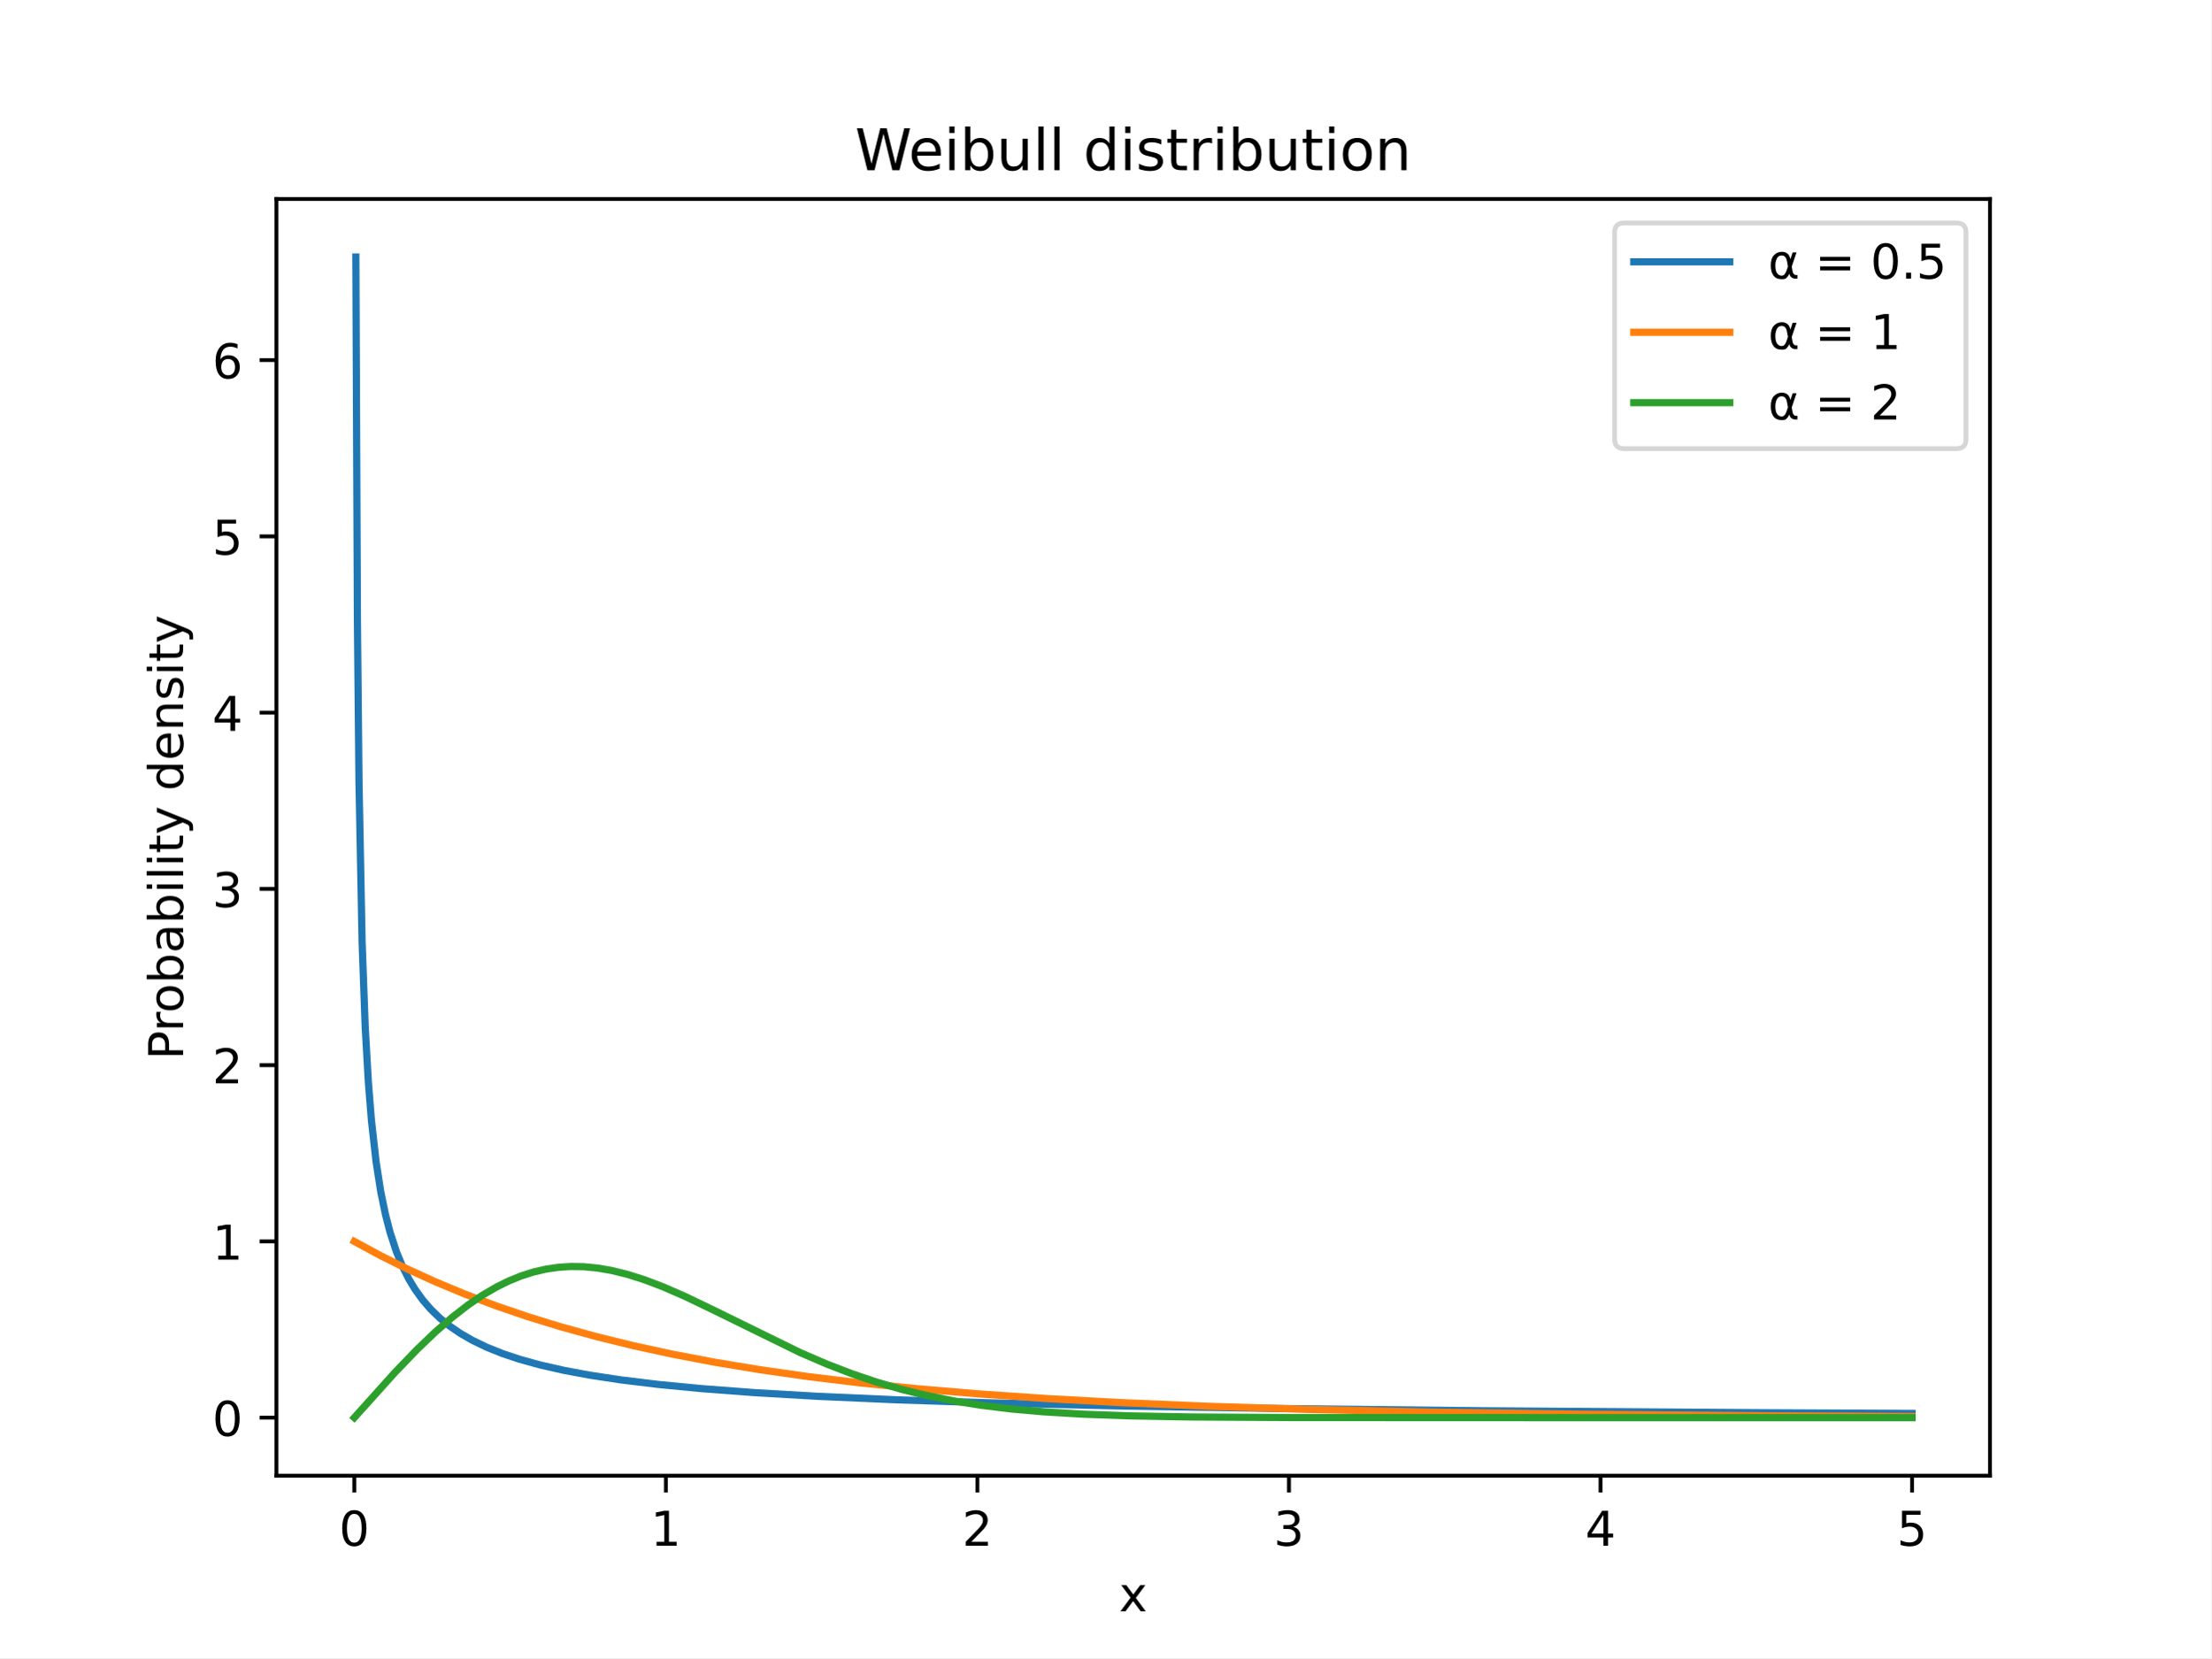
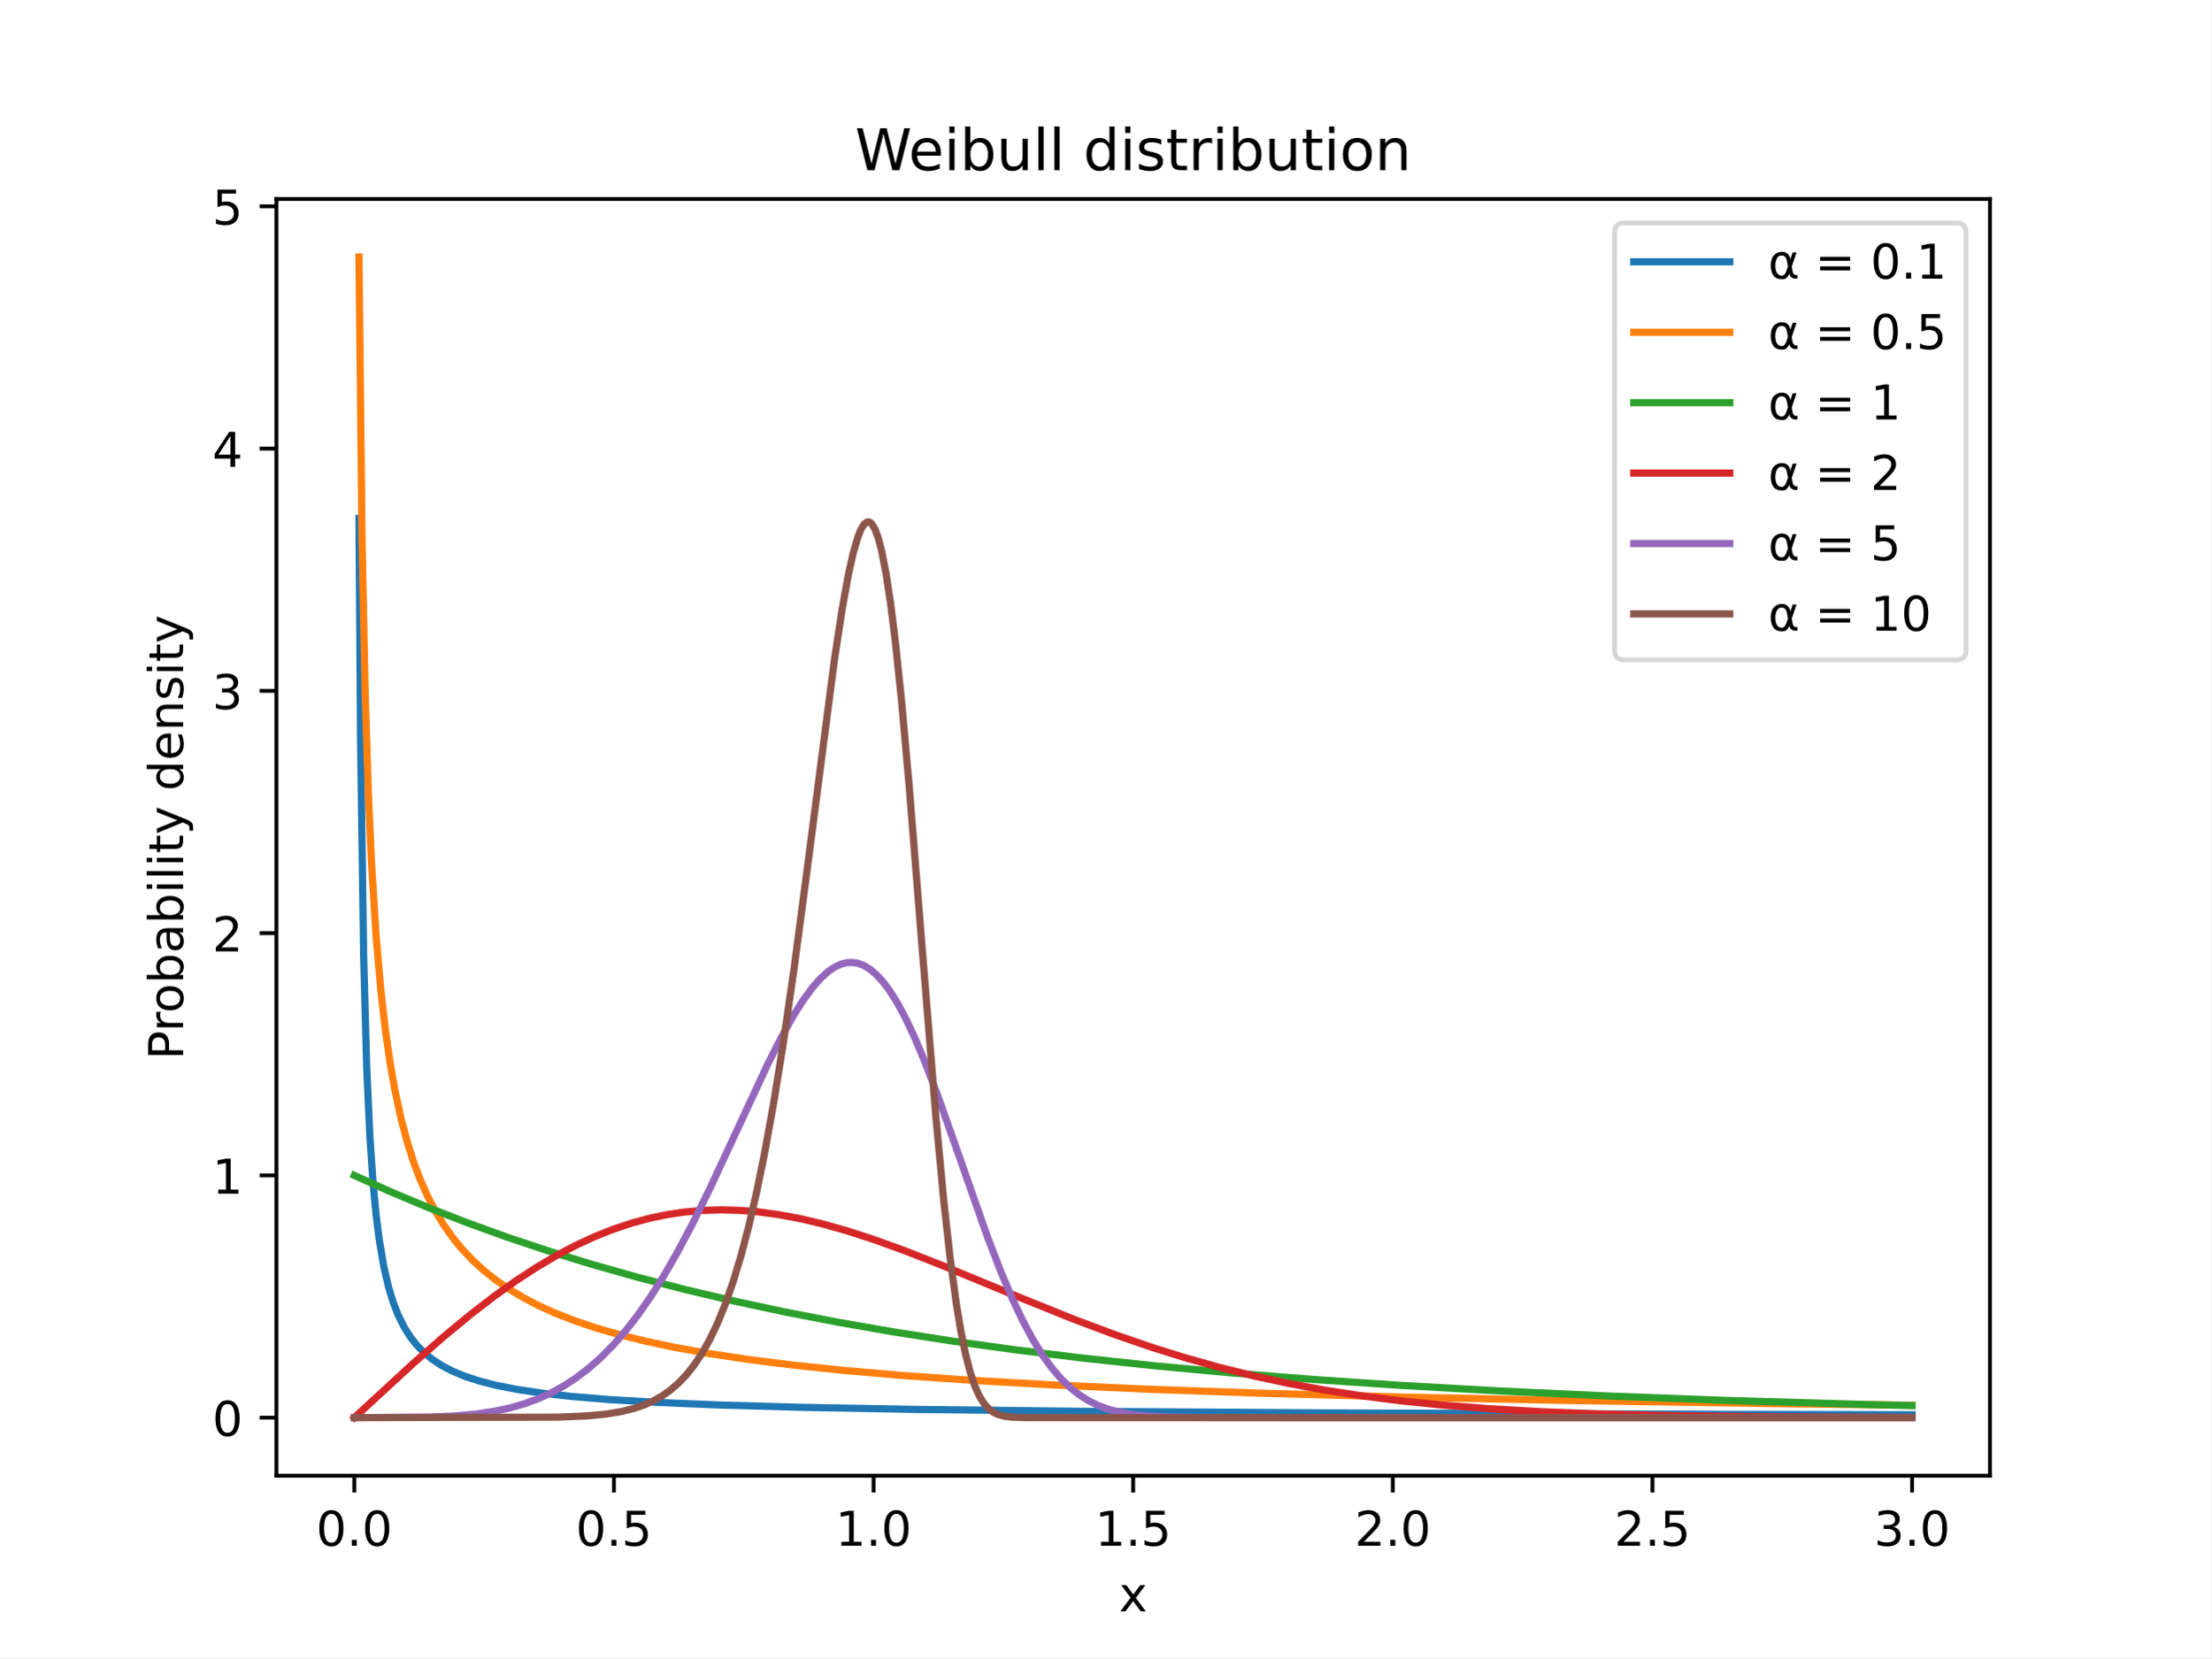
<svg xmlns="http://www.w3.org/2000/svg" xmlns:xlink="http://www.w3.org/1999/xlink" width="460.8pt" height="345.6pt" viewBox="0 0 460.8 345.6" version="1.1">
  <defs>
    <style type="text/css">*{stroke-linejoin: round; stroke-linecap: butt}</style>
  </defs>
  <g id="figure_1">
    <g id="patch_1">
      <path d="M 0 345.6  L 460.8 345.6  L 460.8 0  L 0 0  z " style="fill: #ffffff" />
    </g>
    <g id="axes_1">
      <g id="patch_2">
        <path d="M 57.6 307.584  L 414.72 307.584  L 414.72 41.472  L 57.6 41.472  z " style="fill: #ffffff" />
      </g>
      <g id="matplotlib.axis_1">
        <g id="xtick_1">
          <g id="line2d_1">
            <defs>
-               <path id="me7e1462fcb" d="M 0 0  L 0 3.5  " style="stroke: #000000; stroke-width: 0.8" />
+               <path id="m36d9377531" d="M 0 0  L 0 3.5  " style="stroke: #000000; stroke-width: 0.8" />
            </defs>
            <g>
-               <use xlink:href="#me7e1462fcb" x="73.833" y="307.584" style="stroke: #000000; stroke-width: 0.8" />
+               <use xlink:href="#m36d9377531" x="73.833" y="307.584" style="stroke: #000000; stroke-width: 0.8" />
            </g>
          </g>
          <g id="text_1">
-             <g transform="translate(70.65148 322.1824) scale(0.1 -0.1)">
+             <g transform="translate(65.88116 322.1824) scale(0.1 -0.1)">
              <defs>
                <path id="DejaVuSans-30" d="M 2034 4250  Q 1547 4250 1301 3770  Q 1056 3291 1056 2328  Q 1056 1369 1301 889  Q 1547 409 2034 409  Q 2525 409 2770 889  Q 3016 1369 3016 2328  Q 3016 3291 2770 3770  Q 2525 4250 2034 4250  z M 2034 4750  Q 2819 4750 3233 4129  Q 3647 3509 3647 2328  Q 3647 1150 3233 529  Q 2819 -91 2034 -91  Q 1250 -91 836 529  Q 422 1150 422 2328  Q 422 3509 836 4129  Q 1250 4750 2034 4750  z " transform="scale(0.015625)" />
+                 <path id="DejaVuSans-2e" d="M 684 794  L 1344 794  L 1344 0  L 684 0  L 684 794  z " transform="scale(0.015625)" />
              </defs>
              <use xlink:href="#DejaVuSans-30" />
+               <use xlink:href="#DejaVuSans-2e" x="63.623" />
+               <use xlink:href="#DejaVuSans-30" x="95.41" />
            </g>
          </g>
        </g>
        <g id="xtick_2">
          <g id="line2d_2">
            <g>
-               <use xlink:href="#me7e1462fcb" x="138.764" y="307.584" style="stroke: #000000; stroke-width: 0.8" />
+               <use xlink:href="#m36d9377531" x="127.942" y="307.584" style="stroke: #000000; stroke-width: 0.8" />
            </g>
          </g>
          <g id="text_2">
-             <g transform="translate(135.5824 322.1824) scale(0.1 -0.1)">
-               <defs>
-                 <path id="DejaVuSans-31" d="M 794 531  L 1825 531  L 1825 4091  L 703 3866  L 703 4441  L 1819 4666  L 2450 4666  L 2450 531  L 3481 531  L 3481 0  L 794 0  L 794 531  z " transform="scale(0.015625)" />
-               </defs>
-               <use xlink:href="#DejaVuSans-31" />
+             <g transform="translate(119.9903 322.1824) scale(0.1 -0.1)">
+               <defs>
+                 <path id="DejaVuSans-35" d="M 691 4666  L 3169 4666  L 3169 4134  L 1269 4134  L 1269 2991  Q 1406 3038 1543 3061  Q 1681 3084 1819 3084  Q 2600 3084 3056 2656  Q 3513 2228 3513 1497  Q 3513 744 3044 326  Q 2575 -91 1722 -91  Q 1428 -91 1123 -41  Q 819 9 494 109  L 494 744  Q 775 591 1075 516  Q 1375 441 1709 441  Q 2250 441 2565 725  Q 2881 1009 2881 1497  Q 2881 1984 2565 2268  Q 2250 2553 1709 2553  Q 1456 2553 1204 2497  Q 953 2441 691 2322  L 691 4666  z " transform="scale(0.015625)" />
+               </defs>
+               <use xlink:href="#DejaVuSans-30" />
+               <use xlink:href="#DejaVuSans-2e" x="63.623" />
+               <use xlink:href="#DejaVuSans-35" x="95.41" />
            </g>
          </g>
        </g>
        <g id="xtick_3">
          <g id="line2d_3">
            <g>
-               <use xlink:href="#me7e1462fcb" x="203.695" y="307.584" style="stroke: #000000; stroke-width: 0.8" />
+               <use xlink:href="#m36d9377531" x="182.051" y="307.584" style="stroke: #000000; stroke-width: 0.8" />
            </g>
          </g>
          <g id="text_3">
-             <g transform="translate(200.5133 322.1824) scale(0.1 -0.1)">
-               <defs>
-                 <path id="DejaVuSans-32" d="M 1228 531  L 3431 531  L 3431 0  L 469 0  L 469 531  Q 828 903 1448 1529  Q 2069 2156 2228 2338  Q 2531 2678 2651 2914  Q 2772 3150 2772 3378  Q 2772 3750 2511 3984  Q 2250 4219 1831 4219  Q 1534 4219 1204 4116  Q 875 4013 500 3803  L 500 4441  Q 881 4594 1212 4672  Q 1544 4750 1819 4750  Q 2544 4750 2975 4387  Q 3406 4025 3406 3419  Q 3406 3131 3298 2873  Q 3191 2616 2906 2266  Q 2828 2175 2409 1742  Q 1991 1309 1228 531  z " transform="scale(0.015625)" />
-               </defs>
-               <use xlink:href="#DejaVuSans-32" />
+             <g transform="translate(174.0993 322.1824) scale(0.1 -0.1)">
+               <defs>
+                 <path id="DejaVuSans-31" d="M 794 531  L 1825 531  L 1825 4091  L 703 3866  L 703 4441  L 1819 4666  L 2450 4666  L 2450 531  L 3481 531  L 3481 0  L 794 0  L 794 531  z " transform="scale(0.015625)" />
+               </defs>
+               <use xlink:href="#DejaVuSans-31" />
+               <use xlink:href="#DejaVuSans-2e" x="63.623" />
+               <use xlink:href="#DejaVuSans-30" x="95.41" />
            </g>
          </g>
        </g>
        <g id="xtick_4">
          <g id="line2d_4">
            <g>
-               <use xlink:href="#me7e1462fcb" x="268.625" y="307.584" style="stroke: #000000; stroke-width: 0.8" />
+               <use xlink:href="#m36d9377531" x="236.16" y="307.584" style="stroke: #000000; stroke-width: 0.8" />
            </g>
          </g>
          <g id="text_4">
-             <g transform="translate(265.4442 322.1824) scale(0.1 -0.1)">
-               <defs>
-                 <path id="DejaVuSans-33" d="M 2597 2516  Q 3050 2419 3304 2112  Q 3559 1806 3559 1356  Q 3559 666 3084 287  Q 2609 -91 1734 -91  Q 1441 -91 1130 -33  Q 819 25 488 141  L 488 750  Q 750 597 1062 519  Q 1375 441 1716 441  Q 2309 441 2620 675  Q 2931 909 2931 1356  Q 2931 1769 2642 2001  Q 2353 2234 1838 2234  L 1294 2234  L 1294 2753  L 1863 2753  Q 2328 2753 2575 2939  Q 2822 3125 2822 3475  Q 2822 3834 2567 4026  Q 2313 4219 1838 4219  Q 1578 4219 1281 4162  Q 984 4106 628 3988  L 628 4550  Q 988 4650 1302 4700  Q 1616 4750 1894 4750  Q 2613 4750 3031 4423  Q 3450 4097 3450 3541  Q 3450 3153 3228 2886  Q 3006 2619 2597 2516  z " transform="scale(0.015625)" />
-               </defs>
-               <use xlink:href="#DejaVuSans-33" />
+             <g transform="translate(228.2084 322.1824) scale(0.1 -0.1)">
+               <use xlink:href="#DejaVuSans-31" />
+               <use xlink:href="#DejaVuSans-2e" x="63.623" />
+               <use xlink:href="#DejaVuSans-35" x="95.41" />
            </g>
          </g>
        </g>
        <g id="xtick_5">
          <g id="line2d_5">
            <g>
-               <use xlink:href="#me7e1462fcb" x="333.556" y="307.584" style="stroke: #000000; stroke-width: 0.8" />
+               <use xlink:href="#m36d9377531" x="290.269" y="307.584" style="stroke: #000000; stroke-width: 0.8" />
            </g>
          </g>
          <g id="text_5">
-             <g transform="translate(330.3751 322.1824) scale(0.1 -0.1)">
-               <defs>
-                 <path id="DejaVuSans-34" d="M 2419 4116  L 825 1625  L 2419 1625  L 2419 4116  z M 2253 4666  L 3047 4666  L 3047 1625  L 3713 1625  L 3713 1100  L 3047 1100  L 3047 0  L 2419 0  L 2419 1100  L 313 1100  L 313 1709  L 2253 4666  z " transform="scale(0.015625)" />
-               </defs>
-               <use xlink:href="#DejaVuSans-34" />
+             <g transform="translate(282.3175 322.1824) scale(0.1 -0.1)">
+               <defs>
+                 <path id="DejaVuSans-32" d="M 1228 531  L 3431 531  L 3431 0  L 469 0  L 469 531  Q 828 903 1448 1529  Q 2069 2156 2228 2338  Q 2531 2678 2651 2914  Q 2772 3150 2772 3378  Q 2772 3750 2511 3984  Q 2250 4219 1831 4219  Q 1534 4219 1204 4116  Q 875 4013 500 3803  L 500 4441  Q 881 4594 1212 4672  Q 1544 4750 1819 4750  Q 2544 4750 2975 4387  Q 3406 4025 3406 3419  Q 3406 3131 3298 2873  Q 3191 2616 2906 2266  Q 2828 2175 2409 1742  Q 1991 1309 1228 531  z " transform="scale(0.015625)" />
+               </defs>
+               <use xlink:href="#DejaVuSans-32" />
+               <use xlink:href="#DejaVuSans-2e" x="63.623" />
+               <use xlink:href="#DejaVuSans-30" x="95.41" />
            </g>
          </g>
        </g>
        <g id="xtick_6">
          <g id="line2d_6">
            <g>
-               <use xlink:href="#me7e1462fcb" x="398.487" y="307.584" style="stroke: #000000; stroke-width: 0.8" />
+               <use xlink:href="#m36d9377531" x="344.378" y="307.584" style="stroke: #000000; stroke-width: 0.8" />
            </g>
          </g>
          <g id="text_6">
-             <g transform="translate(395.306 322.1824) scale(0.1 -0.1)">
-               <defs>
-                 <path id="DejaVuSans-35" d="M 691 4666  L 3169 4666  L 3169 4134  L 1269 4134  L 1269 2991  Q 1406 3038 1543 3061  Q 1681 3084 1819 3084  Q 2600 3084 3056 2656  Q 3513 2228 3513 1497  Q 3513 744 3044 326  Q 2575 -91 1722 -91  Q 1428 -91 1123 -41  Q 819 9 494 109  L 494 744  Q 775 591 1075 516  Q 1375 441 1709 441  Q 2250 441 2565 725  Q 2881 1009 2881 1497  Q 2881 1984 2565 2268  Q 2250 2553 1709 2553  Q 1456 2553 1204 2497  Q 953 2441 691 2322  L 691 4666  z " transform="scale(0.015625)" />
-               </defs>
-               <use xlink:href="#DejaVuSans-35" />
-             </g>
-           </g>
-         </g>
-         <g id="text_7">
+             <g transform="translate(336.4266 322.1824) scale(0.1 -0.1)">
+               <use xlink:href="#DejaVuSans-32" />
+               <use xlink:href="#DejaVuSans-2e" x="63.623" />
+               <use xlink:href="#DejaVuSans-35" x="95.41" />
+             </g>
+           </g>
+         </g>
+         <g id="xtick_7">
+           <g id="line2d_7">
+             <g>
+               <use xlink:href="#m36d9377531" x="398.487" y="307.584" style="stroke: #000000; stroke-width: 0.8" />
+             </g>
+           </g>
+           <g id="text_7">
+             <g transform="translate(390.5357 322.1824) scale(0.1 -0.1)">
+               <defs>
+                 <path id="DejaVuSans-33" d="M 2597 2516  Q 3050 2419 3304 2112  Q 3559 1806 3559 1356  Q 3559 666 3084 287  Q 2609 -91 1734 -91  Q 1441 -91 1130 -33  Q 819 25 488 141  L 488 750  Q 750 597 1062 519  Q 1375 441 1716 441  Q 2309 441 2620 675  Q 2931 909 2931 1356  Q 2931 1769 2642 2001  Q 2353 2234 1838 2234  L 1294 2234  L 1294 2753  L 1863 2753  Q 2328 2753 2575 2939  Q 2822 3125 2822 3475  Q 2822 3834 2567 4026  Q 2313 4219 1838 4219  Q 1578 4219 1281 4162  Q 984 4106 628 3988  L 628 4550  Q 988 4650 1302 4700  Q 1616 4750 1894 4750  Q 2613 4750 3031 4423  Q 3450 4097 3450 3541  Q 3450 3153 3228 2886  Q 3006 2619 2597 2516  z " transform="scale(0.015625)" />
+               </defs>
+               <use xlink:href="#DejaVuSans-33" />
+               <use xlink:href="#DejaVuSans-2e" x="63.623" />
+               <use xlink:href="#DejaVuSans-30" x="95.41" />
+             </g>
+           </g>
+         </g>
+         <g id="text_8">
          <g transform="translate(233.2006 335.8606) scale(0.1 -0.1)">
            <defs>
              <path id="DejaVuSans-78" d="M 3513 3500  L 2247 1797  L 3578 0  L 2900 0  L 1881 1375  L 863 0  L 184 0  L 1544 1831  L 300 3500  L 978 3500  L 1906 2253  L 2834 3500  L 3513 3500  z " transform="scale(0.015625)" />
            </defs>
            <use xlink:href="#DejaVuSans-78" />
          </g>
        </g>
      </g>
      <g id="matplotlib.axis_2">
        <g id="ytick_1">
-           <g id="line2d_7">
+           <g id="line2d_8">
            <defs>
-               <path id="mf9ebb4a9e8" d="M 0 0  L -3.5 0  " style="stroke: #000000; stroke-width: 0.8" />
+               <path id="md8544daa17" d="M 0 0  L -3.5 0  " style="stroke: #000000; stroke-width: 0.8" />
            </defs>
            <g>
-               <use xlink:href="#mf9ebb4a9e8" x="57.6" y="295.488" style="stroke: #000000; stroke-width: 0.8" />
-             </g>
-           </g>
-           <g id="text_8">
+               <use xlink:href="#md8544daa17" x="57.6" y="295.488" style="stroke: #000000; stroke-width: 0.8" />
+             </g>
+           </g>
+           <g id="text_9">
            <g transform="translate(44.2375 299.2872) scale(0.1 -0.1)">
              <use xlink:href="#DejaVuSans-30" />
            </g>
          </g>
        </g>
        <g id="ytick_2">
-           <g id="line2d_8">
-             <g>
-               <use xlink:href="#mf9ebb4a9e8" x="57.6" y="258.749" style="stroke: #000000; stroke-width: 0.8" />
-             </g>
-           </g>
-           <g id="text_9">
-             <g transform="translate(44.2375 262.5481) scale(0.1 -0.1)">
+           <g id="line2d_9">
+             <g>
+               <use xlink:href="#md8544daa17" x="57.6" y="244.991" style="stroke: #000000; stroke-width: 0.8" />
+             </g>
+           </g>
+           <g id="text_10">
+             <g transform="translate(44.2375 248.7907) scale(0.1 -0.1)">
              <use xlink:href="#DejaVuSans-31" />
            </g>
          </g>
        </g>
        <g id="ytick_3">
-           <g id="line2d_9">
-             <g>
-               <use xlink:href="#mf9ebb4a9e8" x="57.6" y="222.01" style="stroke: #000000; stroke-width: 0.8" />
-             </g>
-           </g>
-           <g id="text_10">
-             <g transform="translate(44.2375 225.809) scale(0.1 -0.1)">
+           <g id="line2d_10">
+             <g>
+               <use xlink:href="#md8544daa17" x="57.6" y="194.495" style="stroke: #000000; stroke-width: 0.8" />
+             </g>
+           </g>
+           <g id="text_11">
+             <g transform="translate(44.2375 198.2941) scale(0.1 -0.1)">
              <use xlink:href="#DejaVuSans-32" />
            </g>
          </g>
        </g>
        <g id="ytick_4">
-           <g id="line2d_10">
-             <g>
-               <use xlink:href="#mf9ebb4a9e8" x="57.6" y="185.271" style="stroke: #000000; stroke-width: 0.8" />
-             </g>
-           </g>
-           <g id="text_11">
-             <g transform="translate(44.2375 189.0699) scale(0.1 -0.1)">
+           <g id="line2d_11">
+             <g>
+               <use xlink:href="#md8544daa17" x="57.6" y="143.998" style="stroke: #000000; stroke-width: 0.8" />
+             </g>
+           </g>
+           <g id="text_12">
+             <g transform="translate(44.2375 147.7976) scale(0.1 -0.1)">
              <use xlink:href="#DejaVuSans-33" />
            </g>
          </g>
        </g>
        <g id="ytick_5">
-           <g id="line2d_11">
-             <g>
-               <use xlink:href="#mf9ebb4a9e8" x="57.6" y="148.532" style="stroke: #000000; stroke-width: 0.8" />
-             </g>
-           </g>
-           <g id="text_12">
-             <g transform="translate(44.2375 152.3308) scale(0.1 -0.1)">
+           <g id="line2d_12">
+             <g>
+               <use xlink:href="#md8544daa17" x="57.6" y="93.502" style="stroke: #000000; stroke-width: 0.8" />
+             </g>
+           </g>
+           <g id="text_13">
+             <g transform="translate(44.2375 97.30103) scale(0.1 -0.1)">
+               <defs>
+                 <path id="DejaVuSans-34" d="M 2419 4116  L 825 1625  L 2419 1625  L 2419 4116  z M 2253 4666  L 3047 4666  L 3047 1625  L 3713 1625  L 3713 1100  L 3047 1100  L 3047 0  L 2419 0  L 2419 1100  L 313 1100  L 313 1709  L 2253 4666  z " transform="scale(0.015625)" />
+               </defs>
              <use xlink:href="#DejaVuSans-34" />
            </g>
          </g>
        </g>
        <g id="ytick_6">
-           <g id="line2d_12">
-             <g>
-               <use xlink:href="#mf9ebb4a9e8" x="57.6" y="111.792" style="stroke: #000000; stroke-width: 0.8" />
-             </g>
-           </g>
-           <g id="text_13">
-             <g transform="translate(44.2375 115.5917) scale(0.1 -0.1)">
+           <g id="line2d_13">
+             <g>
+               <use xlink:href="#md8544daa17" x="57.6" y="43.005" style="stroke: #000000; stroke-width: 0.8" />
+             </g>
+           </g>
+           <g id="text_14">
+             <g transform="translate(44.2375 46.80448) scale(0.1 -0.1)">
              <use xlink:href="#DejaVuSans-35" />
-             </g>
-           </g>
-         </g>
-         <g id="ytick_7">
-           <g id="line2d_13">
-             <g>
-               <use xlink:href="#mf9ebb4a9e8" x="57.6" y="75.053" style="stroke: #000000; stroke-width: 0.8" />
-             </g>
-           </g>
-           <g id="text_14">
-             <g transform="translate(44.2375 78.85255) scale(0.1 -0.1)">
-               <defs>
-                 <path id="DejaVuSans-36" d="M 2113 2584  Q 1688 2584 1439 2293  Q 1191 2003 1191 1497  Q 1191 994 1439 701  Q 1688 409 2113 409  Q 2538 409 2786 701  Q 3034 994 3034 1497  Q 3034 2003 2786 2293  Q 2538 2584 2113 2584  z M 3366 4563  L 3366 3988  Q 3128 4100 2886 4159  Q 2644 4219 2406 4219  Q 1781 4219 1451 3797  Q 1122 3375 1075 2522  Q 1259 2794 1537 2939  Q 1816 3084 2150 3084  Q 2853 3084 3261 2657  Q 3669 2231 3669 1497  Q 3669 778 3244 343  Q 2819 -91 2113 -91  Q 1303 -91 875 529  Q 447 1150 447 2328  Q 447 3434 972 4092  Q 1497 4750 2381 4750  Q 2619 4750 2861 4703  Q 3103 4656 3366 4563  z " transform="scale(0.015625)" />
-               </defs>
-               <use xlink:href="#DejaVuSans-36" />
            </g>
          </g>
        </g>
        <g id="text_15">
          <g transform="translate(38.15781 220.8788) rotate(-90) scale(0.1 -0.1)">
            <defs>
              <path id="DejaVuSans-50" d="M 1259 4147  L 1259 2394  L 2053 2394  Q 2494 2394 2734 2622  Q 2975 2850 2975 3272  Q 2975 3691 2734 3919  Q 2494 4147 2053 4147  L 1259 4147  z M 628 4666  L 2053 4666  Q 2838 4666 3239 4311  Q 3641 3956 3641 3272  Q 3641 2581 3239 2228  Q 2838 1875 2053 1875  L 1259 1875  L 1259 0  L 628 0  L 628 4666  z " transform="scale(0.015625)" />
              <path id="DejaVuSans-72" d="M 2631 2963  Q 2534 3019 2420 3045  Q 2306 3072 2169 3072  Q 1681 3072 1420 2755  Q 1159 2438 1159 1844  L 1159 0  L 581 0  L 581 3500  L 1159 3500  L 1159 2956  Q 1341 3275 1631 3429  Q 1922 3584 2338 3584  Q 2397 3584 2469 3576  Q 2541 3569 2628 3553  L 2631 2963  z " transform="scale(0.015625)" />
              <path id="DejaVuSans-6f" d="M 1959 3097  Q 1497 3097 1228 2736  Q 959 2375 959 1747  Q 959 1119 1226 758  Q 1494 397 1959 397  Q 2419 397 2687 759  Q 2956 1122 2956 1747  Q 2956 2369 2687 2733  Q 2419 3097 1959 3097  z M 1959 3584  Q 2709 3584 3137 3096  Q 3566 2609 3566 1747  Q 3566 888 3137 398  Q 2709 -91 1959 -91  Q 1206 -91 779 398  Q 353 888 353 1747  Q 353 2609 779 3096  Q 1206 3584 1959 3584  z " transform="scale(0.015625)" />
              <path id="DejaVuSans-62" d="M 3116 1747  Q 3116 2381 2855 2742  Q 2594 3103 2138 3103  Q 1681 3103 1420 2742  Q 1159 2381 1159 1747  Q 1159 1113 1420 752  Q 1681 391 2138 391  Q 2594 391 2855 752  Q 3116 1113 3116 1747  z M 1159 2969  Q 1341 3281 1617 3432  Q 1894 3584 2278 3584  Q 2916 3584 3314 3078  Q 3713 2572 3713 1747  Q 3713 922 3314 415  Q 2916 -91 2278 -91  Q 1894 -91 1617 61  Q 1341 213 1159 525  L 1159 0  L 581 0  L 581 4863  L 1159 4863  L 1159 2969  z " transform="scale(0.015625)" />
              <path id="DejaVuSans-61" d="M 2194 1759  Q 1497 1759 1228 1600  Q 959 1441 959 1056  Q 959 750 1161 570  Q 1363 391 1709 391  Q 2188 391 2477 730  Q 2766 1069 2766 1631  L 2766 1759  L 2194 1759  z M 3341 1997  L 3341 0  L 2766 0  L 2766 531  Q 2569 213 2275 61  Q 1981 -91 1556 -91  Q 1019 -91 701 211  Q 384 513 384 1019  Q 384 1609 779 1909  Q 1175 2209 1959 2209  L 2766 2209  L 2766 2266  Q 2766 2663 2505 2880  Q 2244 3097 1772 3097  Q 1472 3097 1187 3025  Q 903 2953 641 2809  L 641 3341  Q 956 3463 1253 3523  Q 1550 3584 1831 3584  Q 2591 3584 2966 3190  Q 3341 2797 3341 1997  z " transform="scale(0.015625)" />
              <path id="DejaVuSans-69" d="M 603 3500  L 1178 3500  L 1178 0  L 603 0  L 603 3500  z M 603 4863  L 1178 4863  L 1178 4134  L 603 4134  L 603 4863  z " transform="scale(0.015625)" />
              <path id="DejaVuSans-6c" d="M 603 4863  L 1178 4863  L 1178 0  L 603 0  L 603 4863  z " transform="scale(0.015625)" />
              <path id="DejaVuSans-74" d="M 1172 4494  L 1172 3500  L 2356 3500  L 2356 3053  L 1172 3053  L 1172 1153  Q 1172 725 1289 603  Q 1406 481 1766 481  L 2356 481  L 2356 0  L 1766 0  Q 1100 0 847 248  Q 594 497 594 1153  L 594 3053  L 172 3053  L 172 3500  L 594 3500  L 594 4494  L 1172 4494  z " transform="scale(0.015625)" />
              <path id="DejaVuSans-79" d="M 2059 -325  Q 1816 -950 1584 -1140  Q 1353 -1331 966 -1331  L 506 -1331  L 506 -850  L 844 -850  Q 1081 -850 1212 -737  Q 1344 -625 1503 -206  L 1606 56  L 191 3500  L 800 3500  L 1894 763  L 2988 3500  L 3597 3500  L 2059 -325  z " transform="scale(0.015625)" />
              <path id="DejaVuSans-20" transform="scale(0.015625)" />
              <path id="DejaVuSans-64" d="M 2906 2969  L 2906 4863  L 3481 4863  L 3481 0  L 2906 0  L 2906 525  Q 2725 213 2448 61  Q 2172 -91 1784 -91  Q 1150 -91 751 415  Q 353 922 353 1747  Q 353 2572 751 3078  Q 1150 3584 1784 3584  Q 2172 3584 2448 3432  Q 2725 3281 2906 2969  z M 947 1747  Q 947 1113 1208 752  Q 1469 391 1925 391  Q 2381 391 2643 752  Q 2906 1113 2906 1747  Q 2906 2381 2643 2742  Q 2381 3103 1925 3103  Q 1469 3103 1208 2742  Q 947 2381 947 1747  z " transform="scale(0.015625)" />
              <path id="DejaVuSans-65" d="M 3597 1894  L 3597 1613  L 953 1613  Q 991 1019 1311 708  Q 1631 397 2203 397  Q 2534 397 2845 478  Q 3156 559 3463 722  L 3463 178  Q 3153 47 2828 -22  Q 2503 -91 2169 -91  Q 1331 -91 842 396  Q 353 884 353 1716  Q 353 2575 817 3079  Q 1281 3584 2069 3584  Q 2775 3584 3186 3129  Q 3597 2675 3597 1894  z M 3022 2063  Q 3016 2534 2758 2815  Q 2500 3097 2075 3097  Q 1594 3097 1305 2825  Q 1016 2553 972 2059  L 3022 2063  z " transform="scale(0.015625)" />
              <path id="DejaVuSans-6e" d="M 3513 2113  L 3513 0  L 2938 0  L 2938 2094  Q 2938 2591 2744 2837  Q 2550 3084 2163 3084  Q 1697 3084 1428 2787  Q 1159 2491 1159 1978  L 1159 0  L 581 0  L 581 3500  L 1159 3500  L 1159 2956  Q 1366 3272 1645 3428  Q 1925 3584 2291 3584  Q 2894 3584 3203 3211  Q 3513 2838 3513 2113  z " transform="scale(0.015625)" />
              <path id="DejaVuSans-73" d="M 2834 3397  L 2834 2853  Q 2591 2978 2328 3040  Q 2066 3103 1784 3103  Q 1356 3103 1142 2972  Q 928 2841 928 2578  Q 928 2378 1081 2264  Q 1234 2150 1697 2047  L 1894 2003  Q 2506 1872 2764 1633  Q 3022 1394 3022 966  Q 3022 478 2636 193  Q 2250 -91 1575 -91  Q 1294 -91 989 -36  Q 684 19 347 128  L 347 722  Q 666 556 975 473  Q 1284 391 1588 391  Q 1994 391 2212 530  Q 2431 669 2431 922  Q 2431 1156 2273 1281  Q 2116 1406 1581 1522  L 1381 1569  Q 847 1681 609 1914  Q 372 2147 372 2553  Q 372 3047 722 3315  Q 1072 3584 1716 3584  Q 2034 3584 2315 3537  Q 2597 3491 2834 3397  z " transform="scale(0.015625)" />
            </defs>
            <use xlink:href="#DejaVuSans-50" />
            <use xlink:href="#DejaVuSans-72" x="58.553" />
            <use xlink:href="#DejaVuSans-6f" x="97.416" />
            <use xlink:href="#DejaVuSans-62" x="158.598" />
            <use xlink:href="#DejaVuSans-61" x="222.074" />
            <use xlink:href="#DejaVuSans-62" x="283.354" />
            <use xlink:href="#DejaVuSans-69" x="346.83" />
            <use xlink:href="#DejaVuSans-6c" x="374.613" />
            <use xlink:href="#DejaVuSans-69" x="402.396" />
            <use xlink:href="#DejaVuSans-74" x="430.18" />
            <use xlink:href="#DejaVuSans-79" x="469.389" />
            <use xlink:href="#DejaVuSans-20" x="528.568" />
            <use xlink:href="#DejaVuSans-64" x="560.355" />
            <use xlink:href="#DejaVuSans-65" x="623.832" />
            <use xlink:href="#DejaVuSans-6e" x="685.355" />
            <use xlink:href="#DejaVuSans-73" x="748.734" />
            <use xlink:href="#DejaVuSans-69" x="800.834" />
            <use xlink:href="#DejaVuSans-74" x="828.617" />
            <use xlink:href="#DejaVuSans-79" x="867.826" />
          </g>
        </g>
      </g>
      <g id="line2d_14">
-         <path d="M 74.158 53.568  L 74.483 129.365  L 74.808 162.865  L 75.458 196.357  L 76.108 214.101  L 76.758 225.487  L 77.408 233.573  L 78.382 242.232  L 79.357 248.445  L 80.332 253.175  L 81.307 256.924  L 82.607 260.889  L 83.907 264.036  L 85.207 266.608  L 86.507 268.759  L 88.132 271.005  L 89.757 272.882  L 91.707 274.77  L 93.656 276.356  L 95.931 277.918  L 98.531 279.413  L 101.456 280.818  L 104.706 282.12  L 108.281 283.315  L 112.505 284.486  L 117.38 285.598  L 122.905 286.63  L 129.404 287.615  L 137.204 288.564  L 146.303 289.443  L 157.352 290.278  L 170.677 291.053  L 186.926 291.769  L 207.074 292.427  L 232.748 293.031  L 265.571 293.571  L 308.793 294.047  L 367.614 294.459  L 398.487 294.61  L 398.487 294.61  " clip-path="url(#pca2804b8e5)" style="fill: none; stroke: #1f77b4; stroke-width: 1.5; stroke-linecap: square" />
+         <path d="M 74.808 108.042  L 75.133 153.413  L 75.783 199.441  L 76.433 222.784  L 77.083 236.93  L 77.732 246.431  L 78.382 253.259  L 79.032 258.406  L 80.007 264.124  L 80.982 268.304  L 81.957 271.495  L 82.932 274.011  L 84.232 276.642  L 85.532 278.695  L 86.832 280.344  L 88.457 281.997  L 90.082 283.323  L 92.032 284.606  L 94.306 285.797  L 96.906 286.874  L 99.831 287.83  L 103.406 288.745  L 107.631 289.579  L 112.83 290.359  L 119.005 291.054  L 126.804 291.702  L 136.879 292.304  L 149.878 292.846  L 167.427 293.34  L 191.475 293.779  L 225.598 294.164  L 276.295 294.497  L 356.24 294.78  L 398.487 294.873  L 398.487 294.873  " clip-path="url(#pb5c7512194)" style="fill: none; stroke: #1f77b4; stroke-width: 1.5; stroke-linecap: square" />
      </g>
      <g id="line2d_15">
-         <path d="M 73.833 258.749  L 79.357 261.746  L 84.882 264.498  L 90.732 267.168  L 96.906 269.737  L 103.406 272.19  L 109.905 274.409  L 116.73 276.512  L 124.205 278.575  L 132.004 280.49  L 140.129 282.254  L 148.903 283.926  L 158.327 285.488  L 168.402 286.926  L 179.126 288.229  L 190.825 289.426  L 203.825 290.526  L 218.124 291.507  L 234.048 292.373  L 252.246 293.134  L 273.37 293.788  L 298.394 294.332  L 329.267 294.769  L 369.239 295.1  L 398.487 295.24  L 398.487 295.24  " clip-path="url(#pca2804b8e5)" style="fill: none; stroke: #ff7f0e; stroke-width: 1.5; stroke-linecap: square" />
+         <path d="M 74.808 53.568  L 75.458 113.202  L 76.108 144.849  L 76.758 165.191  L 77.408 179.657  L 78.382 195.179  L 79.357 206.342  L 80.332 214.856  L 81.307 221.621  L 82.282 227.157  L 83.582 233.181  L 84.882 238.084  L 86.182 242.172  L 87.482 245.646  L 89.107 249.33  L 90.732 252.452  L 92.357 255.139  L 94.306 257.914  L 96.256 260.305  L 98.531 262.711  L 100.806 264.791  L 103.406 266.853  L 106.006 268.645  L 108.931 270.403  L 112.18 272.1  L 115.755 273.718  L 119.655 275.246  L 124.205 276.782  L 129.079 278.193  L 134.604 279.563  L 140.779 280.868  L 147.928 282.149  L 156.053 283.372  L 165.477 284.557  L 176.201 285.673  L 188.55 286.73  L 202.85 287.728  L 219.749 288.68  L 239.897 289.583  L 263.621 290.417  L 292.219 291.194  L 327.317 291.917  L 370.539 292.577  L 398.487 292.909  L 398.487 292.909  " clip-path="url(#pb5c7512194)" style="fill: none; stroke: #ff7f0e; stroke-width: 1.5; stroke-linecap: square" />
      </g>
      <g id="line2d_16">
-         <path d="M 73.833 295.488  L 82.282 286.087  L 86.832 281.356  L 90.732 277.617  L 94.306 274.512  L 97.556 271.996  L 100.481 270.006  L 103.406 268.291  L 106.006 267.006  L 108.606 265.949  L 111.205 265.122  L 113.805 264.522  L 116.405 264.145  L 119.005 263.983  L 121.605 264.025  L 124.53 264.304  L 127.454 264.807  L 130.704 265.605  L 134.279 266.734  L 138.179 268.216  L 142.728 270.198  L 148.578 273.009  L 166.777 281.934  L 172.302 284.314  L 177.501 286.32  L 182.701 288.08  L 187.901 289.592  L 193.1 290.865  L 198.625 291.975  L 204.474 292.908  L 210.649 293.661  L 217.474 294.27  L 225.598 294.76  L 235.348 295.112  L 248.347 295.344  L 269.145 295.462  L 329.917 295.488  L 398.487 295.488  L 398.487 295.488  " clip-path="url(#pca2804b8e5)" style="fill: none; stroke: #2ca02c; stroke-width: 1.5; stroke-linecap: square" />
+         <path d="M 73.833 244.991  L 81.307 248.361  L 89.107 251.638  L 97.231 254.81  L 105.681 257.865  L 114.455 260.795  L 123.555 263.593  L 132.979 266.253  L 142.728 268.772  L 152.803 271.147  L 163.527 273.443  L 174.576 275.583  L 186.276 277.623  L 198.625 279.549  L 211.624 281.353  L 225.598 283.066  L 240.547 284.668  L 256.471 286.149  L 273.695 287.523  L 292.219 288.776  L 312.693 289.933  L 335.116 290.973  L 360.14 291.905  L 388.413 292.729  L 398.487 292.974  L 398.487 292.974  " clip-path="url(#pb5c7512194)" style="fill: none; stroke: #2ca02c; stroke-width: 1.5; stroke-linecap: square" />
+       </g>
+       <g id="line2d_17">
+         <path d="M 73.833 295.488  L 86.182 284.112  L 92.682 278.423  L 98.206 273.867  L 103.081 270.115  L 107.631 266.878  L 111.855 264.125  L 116.08 261.635  L 119.98 259.582  L 123.88 257.776  L 127.779 256.221  L 131.679 254.921  L 135.254 253.954  L 138.829 253.2  L 142.403 252.656  L 146.303 252.297  L 150.203 252.174  L 154.103 252.276  L 158.002 252.591  L 162.227 253.157  L 166.777 254.006  L 171.327 255.078  L 176.526 256.543  L 182.051 258.335  L 188.55 260.687  L 196.675 263.884  L 211.949 270.205  L 223.648 274.919  L 232.098 278.09  L 239.897 280.779  L 247.047 283.016  L 254.196 285.022  L 261.346 286.796  L 268.495 288.342  L 275.97 289.728  L 283.769 290.942  L 291.894 291.979  L 300.668 292.872  L 310.418 293.633  L 321.142 294.243  L 333.816 294.732  L 349.09 295.09  L 369.564 295.33  L 398.487 295.451  L 398.487 295.451  " clip-path="url(#pb5c7512194)" style="fill: none; stroke: #d62728; stroke-width: 1.5; stroke-linecap: square" />
+       </g>
+       <g id="line2d_18">
+         <path d="M 73.833 295.488  L 89.432 295.379  L 94.956 295.122  L 99.506 294.689  L 103.081 294.143  L 106.331 293.44  L 109.255 292.6  L 112.18 291.529  L 114.78 290.353  L 117.38 288.937  L 119.98 287.256  L 122.58 285.284  L 125.179 282.996  L 127.779 280.369  L 130.379 277.386  L 132.979 274.031  L 135.579 270.299  L 138.179 266.19  L 141.103 261.13  L 144.353 255.006  L 147.928 247.752  L 152.803 237.276  L 159.952 221.896  L 162.877 216.118  L 165.477 211.484  L 167.427 208.416  L 169.377 205.771  L 171.002 203.935  L 172.627 202.469  L 173.926 201.585  L 175.226 200.973  L 176.526 200.644  L 177.826 200.61  L 178.801 200.782  L 180.101 201.279  L 181.401 202.086  L 182.701 203.201  L 184.001 204.623  L 185.301 206.344  L 186.926 208.903  L 188.55 211.888  L 190.5 215.988  L 192.775 221.391  L 195.375 228.216  L 198.95 238.321  L 205.774 257.771  L 208.699 265.353  L 210.974 270.7  L 213.249 275.484  L 215.199 279.104  L 217.149 282.272  L 219.099 284.995  L 221.048 287.292  L 222.998 289.195  L 224.948 290.741  L 226.898 291.972  L 228.848 292.933  L 230.798 293.667  L 233.073 294.293  L 235.673 294.776  L 238.922 295.135  L 243.147 295.36  L 249.972 295.469  L 273.045 295.488  L 398.487 295.488  L 398.487 295.488  " clip-path="url(#pb5c7512194)" style="fill: none; stroke: #9467bd; stroke-width: 1.5; stroke-linecap: square" />
+       </g>
+       <g id="line2d_19">
+         <path d="M 73.833 295.488  L 116.08 295.382  L 121.93 295.146  L 126.154 294.76  L 129.404 294.236  L 132.004 293.6  L 134.279 292.824  L 136.229 291.946  L 138.179 290.823  L 139.804 289.658  L 141.428 288.245  L 143.053 286.541  L 144.678 284.496  L 146.303 282.056  L 147.928 279.163  L 149.553 275.752  L 151.178 271.755  L 152.803 267.101  L 154.428 261.718  L 156.053 255.538  L 157.677 248.499  L 159.302 240.552  L 161.252 229.776  L 163.202 217.651  L 165.477 201.921  L 168.077 182.281  L 173.926 137.282  L 175.551 126.679  L 176.851 119.543  L 177.826 115.196  L 178.801 111.865  L 179.451 110.276  L 180.101 109.236  L 180.751 108.778  L 181.076 108.776  L 181.401 108.931  L 181.726 109.245  L 182.376 110.362  L 183.026 112.142  L 183.676 114.595  L 184.651 119.538  L 185.626 125.969  L 186.601 133.817  L 187.901 146.272  L 189.525 164.451  L 192.125 196.975  L 195.05 232.921  L 196.675 250.191  L 197.975 261.916  L 199.275 271.581  L 200.25 277.471  L 201.225 282.257  L 202.2 286.034  L 203.175 288.928  L 204.15 291.074  L 205.124 292.614  L 206.099 293.681  L 207.074 294.393  L 208.049 294.85  L 209.349 295.197  L 210.974 295.39  L 213.899 295.478  L 230.148 295.488  L 398.487 295.488  L 398.487 295.488  " clip-path="url(#pb5c7512194)" style="fill: none; stroke: #8c564b; stroke-width: 1.5; stroke-linecap: square" />
      </g>
      <g id="patch_3">
        <path d="M 57.6 307.584  L 57.6 41.472  " style="fill: none; stroke: #000000; stroke-width: 0.8; stroke-linejoin: miter; stroke-linecap: square" />
      </g>
      <g id="patch_4">
        <path d="M 414.72 307.584  L 414.72 41.472  " style="fill: none; stroke: #000000; stroke-width: 0.8; stroke-linejoin: miter; stroke-linecap: square" />
      </g>
      <g id="patch_5">
        <path d="M 57.6 307.584  L 414.72 307.584  " style="fill: none; stroke: #000000; stroke-width: 0.8; stroke-linejoin: miter; stroke-linecap: square" />
      </g>
      <g id="patch_6">
        <path d="M 57.6 41.472  L 414.72 41.472  " style="fill: none; stroke: #000000; stroke-width: 0.8; stroke-linejoin: miter; stroke-linecap: square" />
      </g>
      <g id="text_16">
        <g transform="translate(178.1775 35.472) scale(0.12 -0.12)">
          <defs>
            <path id="DejaVuSans-57" d="M 213 4666  L 850 4666  L 1831 722  L 2809 4666  L 3519 4666  L 4500 722  L 5478 4666  L 6119 4666  L 4947 0  L 4153 0  L 3169 4050  L 2175 0  L 1381 0  L 213 4666  z " transform="scale(0.015625)" />
            <path id="DejaVuSans-75" d="M 544 1381  L 544 3500  L 1119 3500  L 1119 1403  Q 1119 906 1312 657  Q 1506 409 1894 409  Q 2359 409 2629 706  Q 2900 1003 2900 1516  L 2900 3500  L 3475 3500  L 3475 0  L 2900 0  L 2900 538  Q 2691 219 2414 64  Q 2138 -91 1772 -91  Q 1169 -91 856 284  Q 544 659 544 1381  z M 1991 3584  L 1991 3584  z " transform="scale(0.015625)" />
          </defs>
          <use xlink:href="#DejaVuSans-57" />
          <use xlink:href="#DejaVuSans-65" x="93.002" />
          <use xlink:href="#DejaVuSans-69" x="154.525" />
          <use xlink:href="#DejaVuSans-62" x="182.309" />
          <use xlink:href="#DejaVuSans-75" x="245.785" />
          <use xlink:href="#DejaVuSans-6c" x="309.164" />
          <use xlink:href="#DejaVuSans-6c" x="336.947" />
          <use xlink:href="#DejaVuSans-20" x="364.73" />
          <use xlink:href="#DejaVuSans-64" x="396.518" />
          <use xlink:href="#DejaVuSans-69" x="459.994" />
          <use xlink:href="#DejaVuSans-73" x="487.777" />
          <use xlink:href="#DejaVuSans-74" x="539.877" />
          <use xlink:href="#DejaVuSans-72" x="579.086" />
          <use xlink:href="#DejaVuSans-69" x="620.199" />
          <use xlink:href="#DejaVuSans-62" x="647.982" />
          <use xlink:href="#DejaVuSans-75" x="711.459" />
          <use xlink:href="#DejaVuSans-74" x="774.838" />
          <use xlink:href="#DejaVuSans-69" x="814.047" />
          <use xlink:href="#DejaVuSans-6f" x="841.83" />
          <use xlink:href="#DejaVuSans-6e" x="903.012" />
        </g>
      </g>
      <g id="legend_1">
        <g id="patch_7">
-           <path d="M 338.489 93.506  L 407.72 93.506  Q 409.72 93.506 409.72 91.506  L 409.72 48.472  Q 409.72 46.472 407.72 46.472  L 338.489 46.472  Q 336.489 46.472 336.489 48.472  L 336.489 91.506  Q 336.489 93.506 338.489 93.506  z " style="fill: #ffffff; opacity: 0.8; stroke: #cccccc; stroke-linejoin: miter" />
-         </g>
-         <g id="line2d_17">
+           <path d="M 338.489 137.541  L 407.72 137.541  Q 409.72 137.541 409.72 135.541  L 409.72 48.472  Q 409.72 46.472 407.72 46.472  L 338.489 46.472  Q 336.489 46.472 336.489 48.472  L 336.489 135.541  Q 336.489 137.541 338.489 137.541  z " style="fill: #ffffff; opacity: 0.8; stroke: #cccccc; stroke-linejoin: miter" />
+         </g>
+         <g id="line2d_20">
          <path d="M 340.489 54.57  L 350.489 54.57  L 360.489 54.57  " style="fill: none; stroke: #1f77b4; stroke-width: 1.5; stroke-linecap: square" />
        </g>
        <g id="text_17">
          <g transform="translate(368.4887 58.07044) scale(0.1 -0.1)">
            <defs>
              <path id="DejaVuSans-3b1" d="M 2644 1628  L 2506 2350  Q 2366 3091 1809 3091  Q 1391 3091 1200 2747  Q 959 2316 959 1747  Q 959 1059 1194 731  Q 1431 397 1809 397  Q 2228 397 2453 1063  L 2644 1628  z M 2966 2584  L 3275 3500  L 3788 3500  L 3147 1603  L 3272 919  Q 3300 766 3409 638  Q 3538 488 3638 488  L 3913 488  L 3913 0  L 3569 0  Q 3275 0 3013 263  Q 2884 394 2831 669  Q 2688 322 2394 50  Q 2256 -78 1809 -78  Q 1075 -78 719 397  Q 353 888 353 1747  Q 353 2666 750 3097  Q 1191 3578 1809 3578  Q 2781 3578 2966 2584  z " transform="scale(0.015625)" />
              <path id="DejaVuSans-3d" d="M 678 2906  L 4684 2906  L 4684 2381  L 678 2381  L 678 2906  z M 678 1631  L 4684 1631  L 4684 1100  L 678 1100  L 678 1631  z " transform="scale(0.015625)" />
-               <path id="DejaVuSans-2e" d="M 684 794  L 1344 794  L 1344 0  L 684 0  L 684 794  z " transform="scale(0.015625)" />
            </defs>
+             <use xlink:href="#DejaVuSans-3b1" />
+             <use xlink:href="#DejaVuSans-20" x="65.918" />
+             <use xlink:href="#DejaVuSans-3d" x="97.705" />
+             <use xlink:href="#DejaVuSans-20" x="181.494" />
+             <use xlink:href="#DejaVuSans-30" x="213.281" />
+             <use xlink:href="#DejaVuSans-2e" x="276.904" />
+             <use xlink:href="#DejaVuSans-31" x="308.691" />
+           </g>
+         </g>
+         <g id="line2d_21">
+           <path d="M 340.489 69.249  L 350.489 69.249  L 360.489 69.249  " style="fill: none; stroke: #ff7f0e; stroke-width: 1.5; stroke-linecap: square" />
+         </g>
+         <g id="text_18">
+           <g transform="translate(368.4887 72.74856) scale(0.1 -0.1)">
            <use xlink:href="#DejaVuSans-3b1" />
            <use xlink:href="#DejaVuSans-20" x="65.918" />
            <use xlink:href="#DejaVuSans-3d" x="97.705" />
            <use xlink:href="#DejaVuSans-20" x="181.494" />
            <use xlink:href="#DejaVuSans-30" x="213.281" />
            <use xlink:href="#DejaVuSans-2e" x="276.904" />
            <use xlink:href="#DejaVuSans-35" x="308.691" />
          </g>
        </g>
-         <g id="line2d_18">
-           <path d="M 340.489 69.249  L 350.489 69.249  L 360.489 69.249  " style="fill: none; stroke: #ff7f0e; stroke-width: 1.5; stroke-linecap: square" />
-         </g>
-         <g id="text_18">
-           <g transform="translate(368.4887 72.74856) scale(0.1 -0.1)">
-             <use xlink:href="#DejaVuSans-3b1" />
-             <use xlink:href="#DejaVuSans-20" x="65.918" />
-             <use xlink:href="#DejaVuSans-3d" x="97.705" />
-             <use xlink:href="#DejaVuSans-20" x="181.494" />
-             <use xlink:href="#DejaVuSans-31" x="213.281" />
-           </g>
-         </g>
-         <g id="line2d_19">
+         <g id="line2d_22">
          <path d="M 340.489 83.927  L 350.489 83.927  L 360.489 83.927  " style="fill: none; stroke: #2ca02c; stroke-width: 1.5; stroke-linecap: square" />
        </g>
        <g id="text_19">
          <g transform="translate(368.4887 87.42669) scale(0.1 -0.1)">
            <use xlink:href="#DejaVuSans-3b1" />
            <use xlink:href="#DejaVuSans-20" x="65.918" />
            <use xlink:href="#DejaVuSans-3d" x="97.705" />
            <use xlink:href="#DejaVuSans-20" x="181.494" />
+             <use xlink:href="#DejaVuSans-31" x="213.281" />
+           </g>
+         </g>
+         <g id="line2d_23">
+           <path d="M 340.489 98.605  L 350.489 98.605  L 360.489 98.605  " style="fill: none; stroke: #d62728; stroke-width: 1.5; stroke-linecap: square" />
+         </g>
+         <g id="text_20">
+           <g transform="translate(368.4887 102.1048) scale(0.1 -0.1)">
+             <use xlink:href="#DejaVuSans-3b1" />
+             <use xlink:href="#DejaVuSans-20" x="65.918" />
+             <use xlink:href="#DejaVuSans-3d" x="97.705" />
+             <use xlink:href="#DejaVuSans-20" x="181.494" />
            <use xlink:href="#DejaVuSans-32" x="213.281" />
+           </g>
+         </g>
+         <g id="line2d_24">
+           <path d="M 340.489 113.283  L 350.489 113.283  L 360.489 113.283  " style="fill: none; stroke: #9467bd; stroke-width: 1.5; stroke-linecap: square" />
+         </g>
+         <g id="text_21">
+           <g transform="translate(368.4887 116.7829) scale(0.1 -0.1)">
+             <use xlink:href="#DejaVuSans-3b1" />
+             <use xlink:href="#DejaVuSans-20" x="65.918" />
+             <use xlink:href="#DejaVuSans-3d" x="97.705" />
+             <use xlink:href="#DejaVuSans-20" x="181.494" />
+             <use xlink:href="#DejaVuSans-35" x="213.281" />
+           </g>
+         </g>
+         <g id="line2d_25">
+           <path d="M 340.489 127.961  L 350.489 127.961  L 360.489 127.961  " style="fill: none; stroke: #8c564b; stroke-width: 1.5; stroke-linecap: square" />
+         </g>
+         <g id="text_22">
+           <g transform="translate(368.4887 131.4611) scale(0.1 -0.1)">
+             <use xlink:href="#DejaVuSans-3b1" />
+             <use xlink:href="#DejaVuSans-20" x="65.918" />
+             <use xlink:href="#DejaVuSans-3d" x="97.705" />
+             <use xlink:href="#DejaVuSans-20" x="181.494" />
+             <use xlink:href="#DejaVuSans-31" x="213.281" />
+             <use xlink:href="#DejaVuSans-30" x="276.904" />
          </g>
        </g>
      </g>
    </g>
  </g>
  <defs>
-     <clipPath id="pca2804b8e5">
+     <clipPath id="pb5c7512194">
      <rect x="57.6" y="41.472" width="357.12" height="266.112" />
    </clipPath>
  </defs>
</svg>
